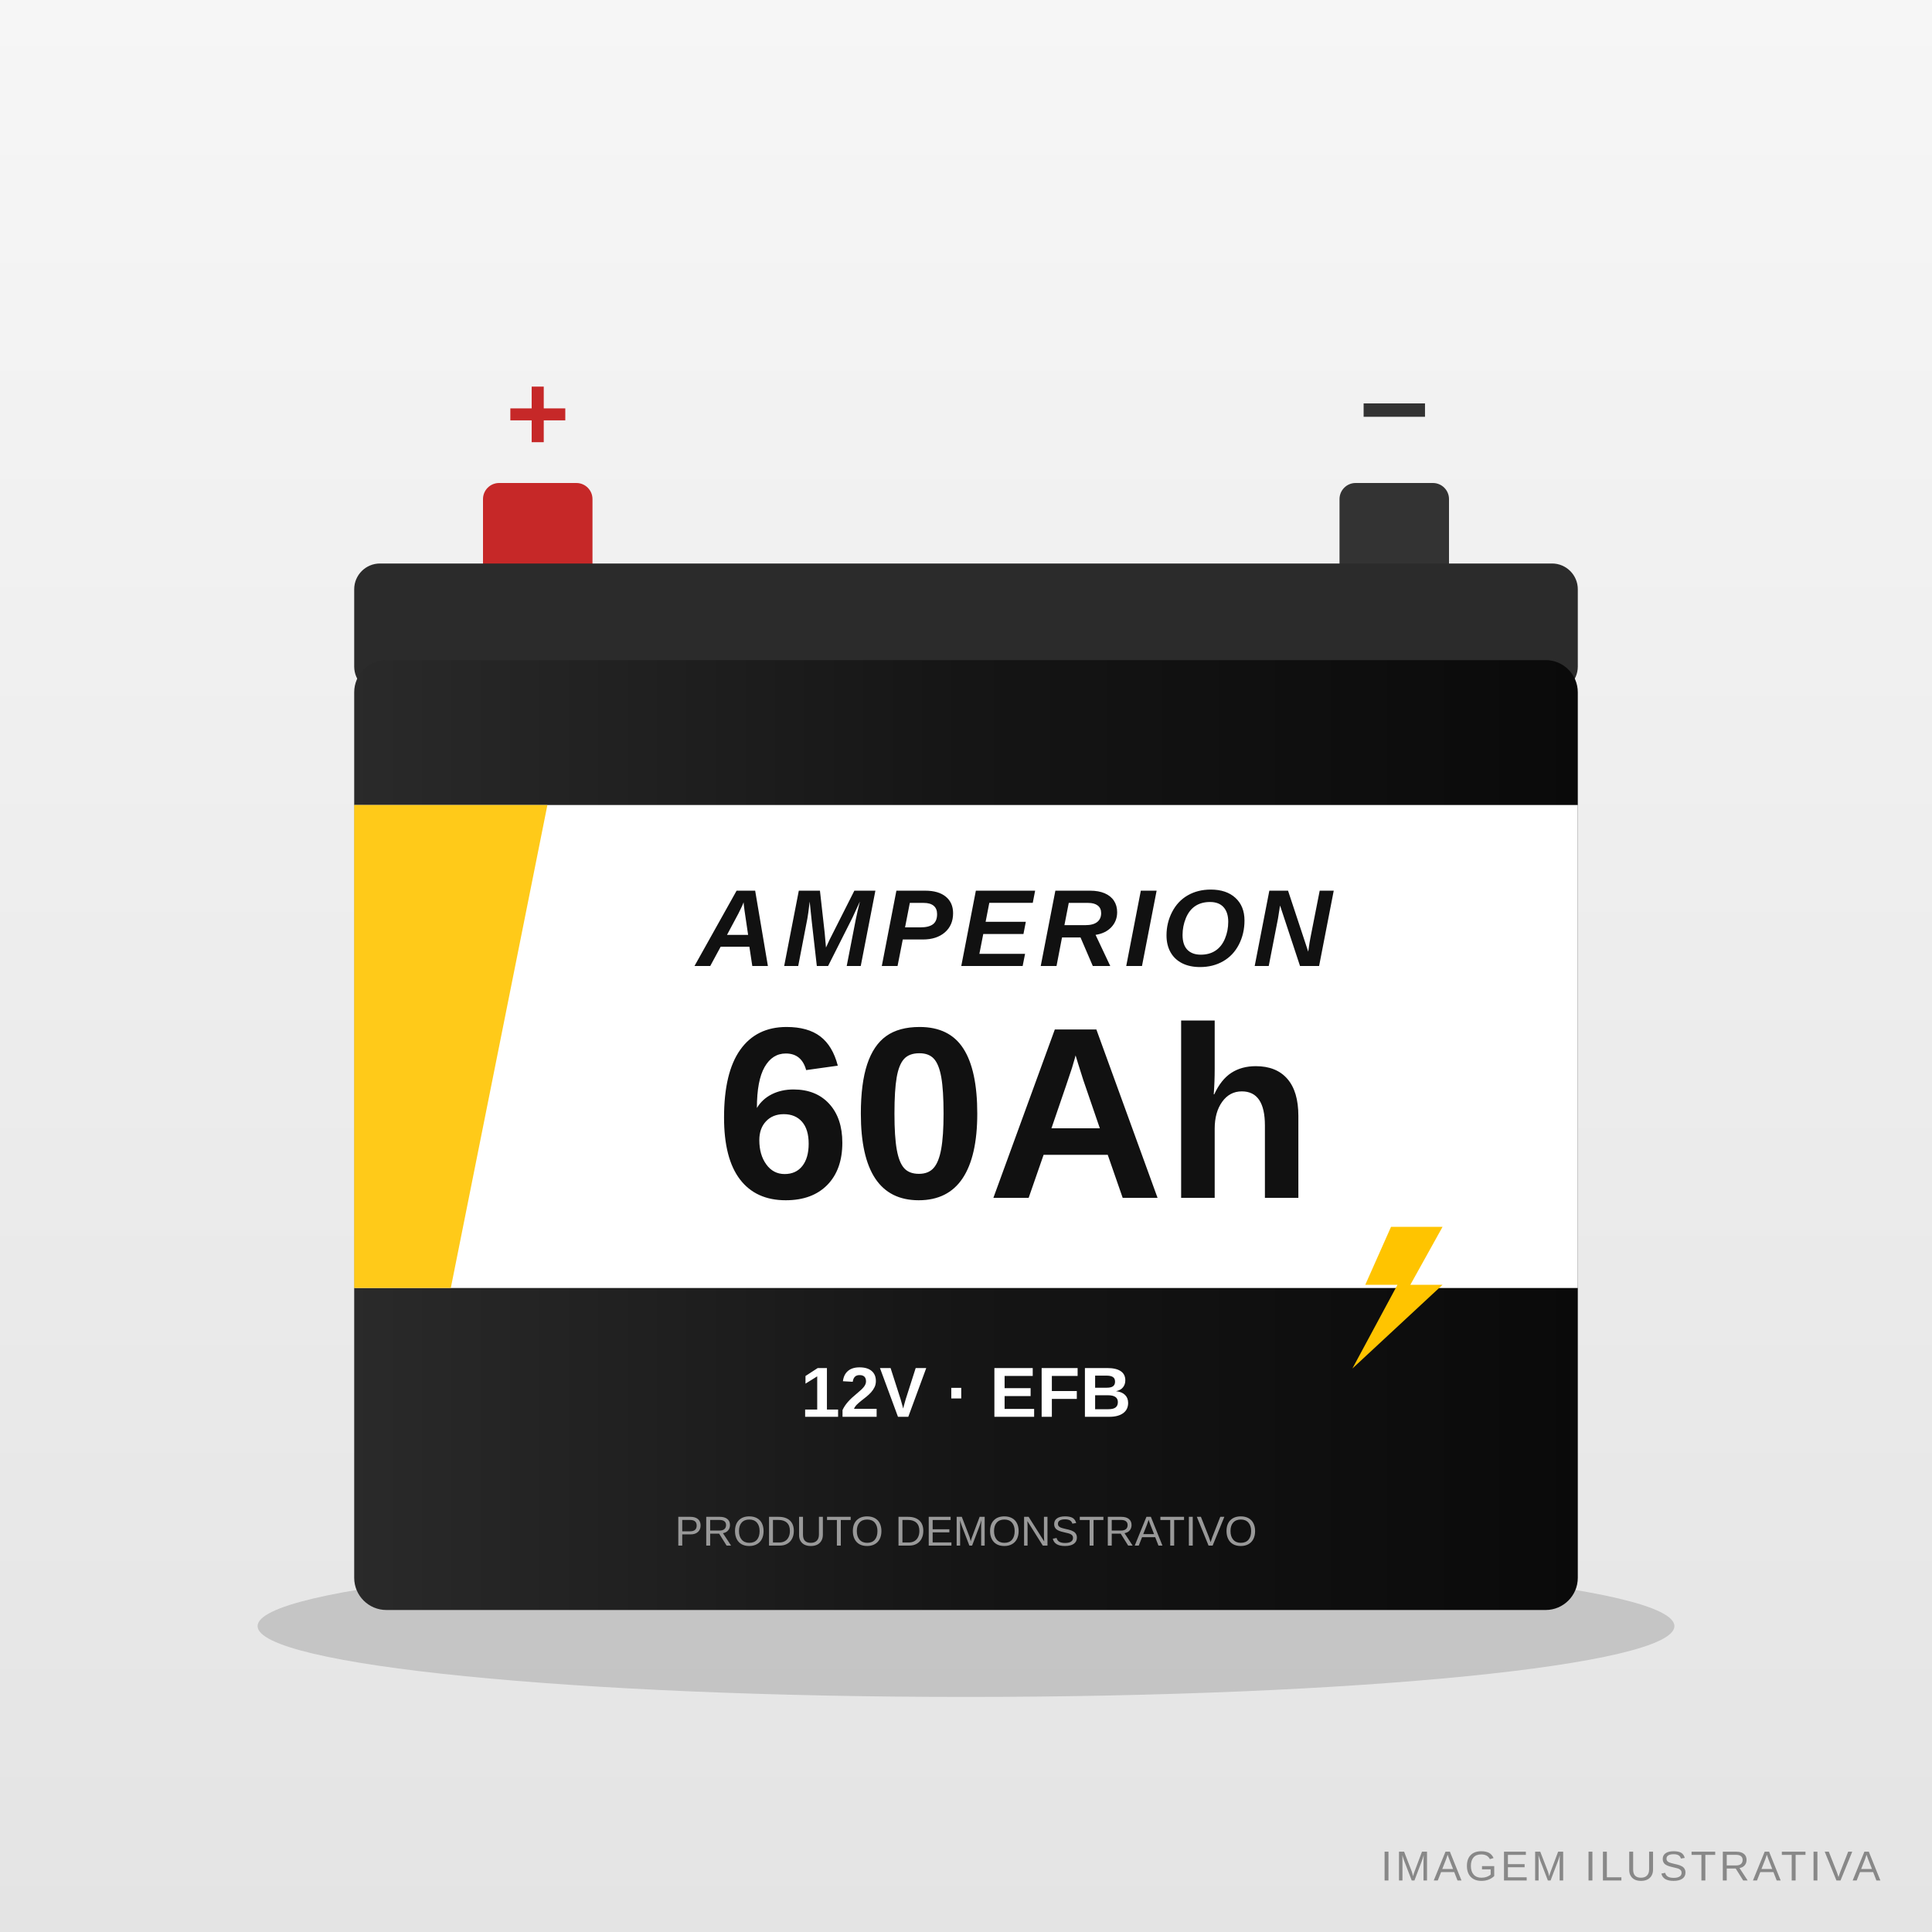
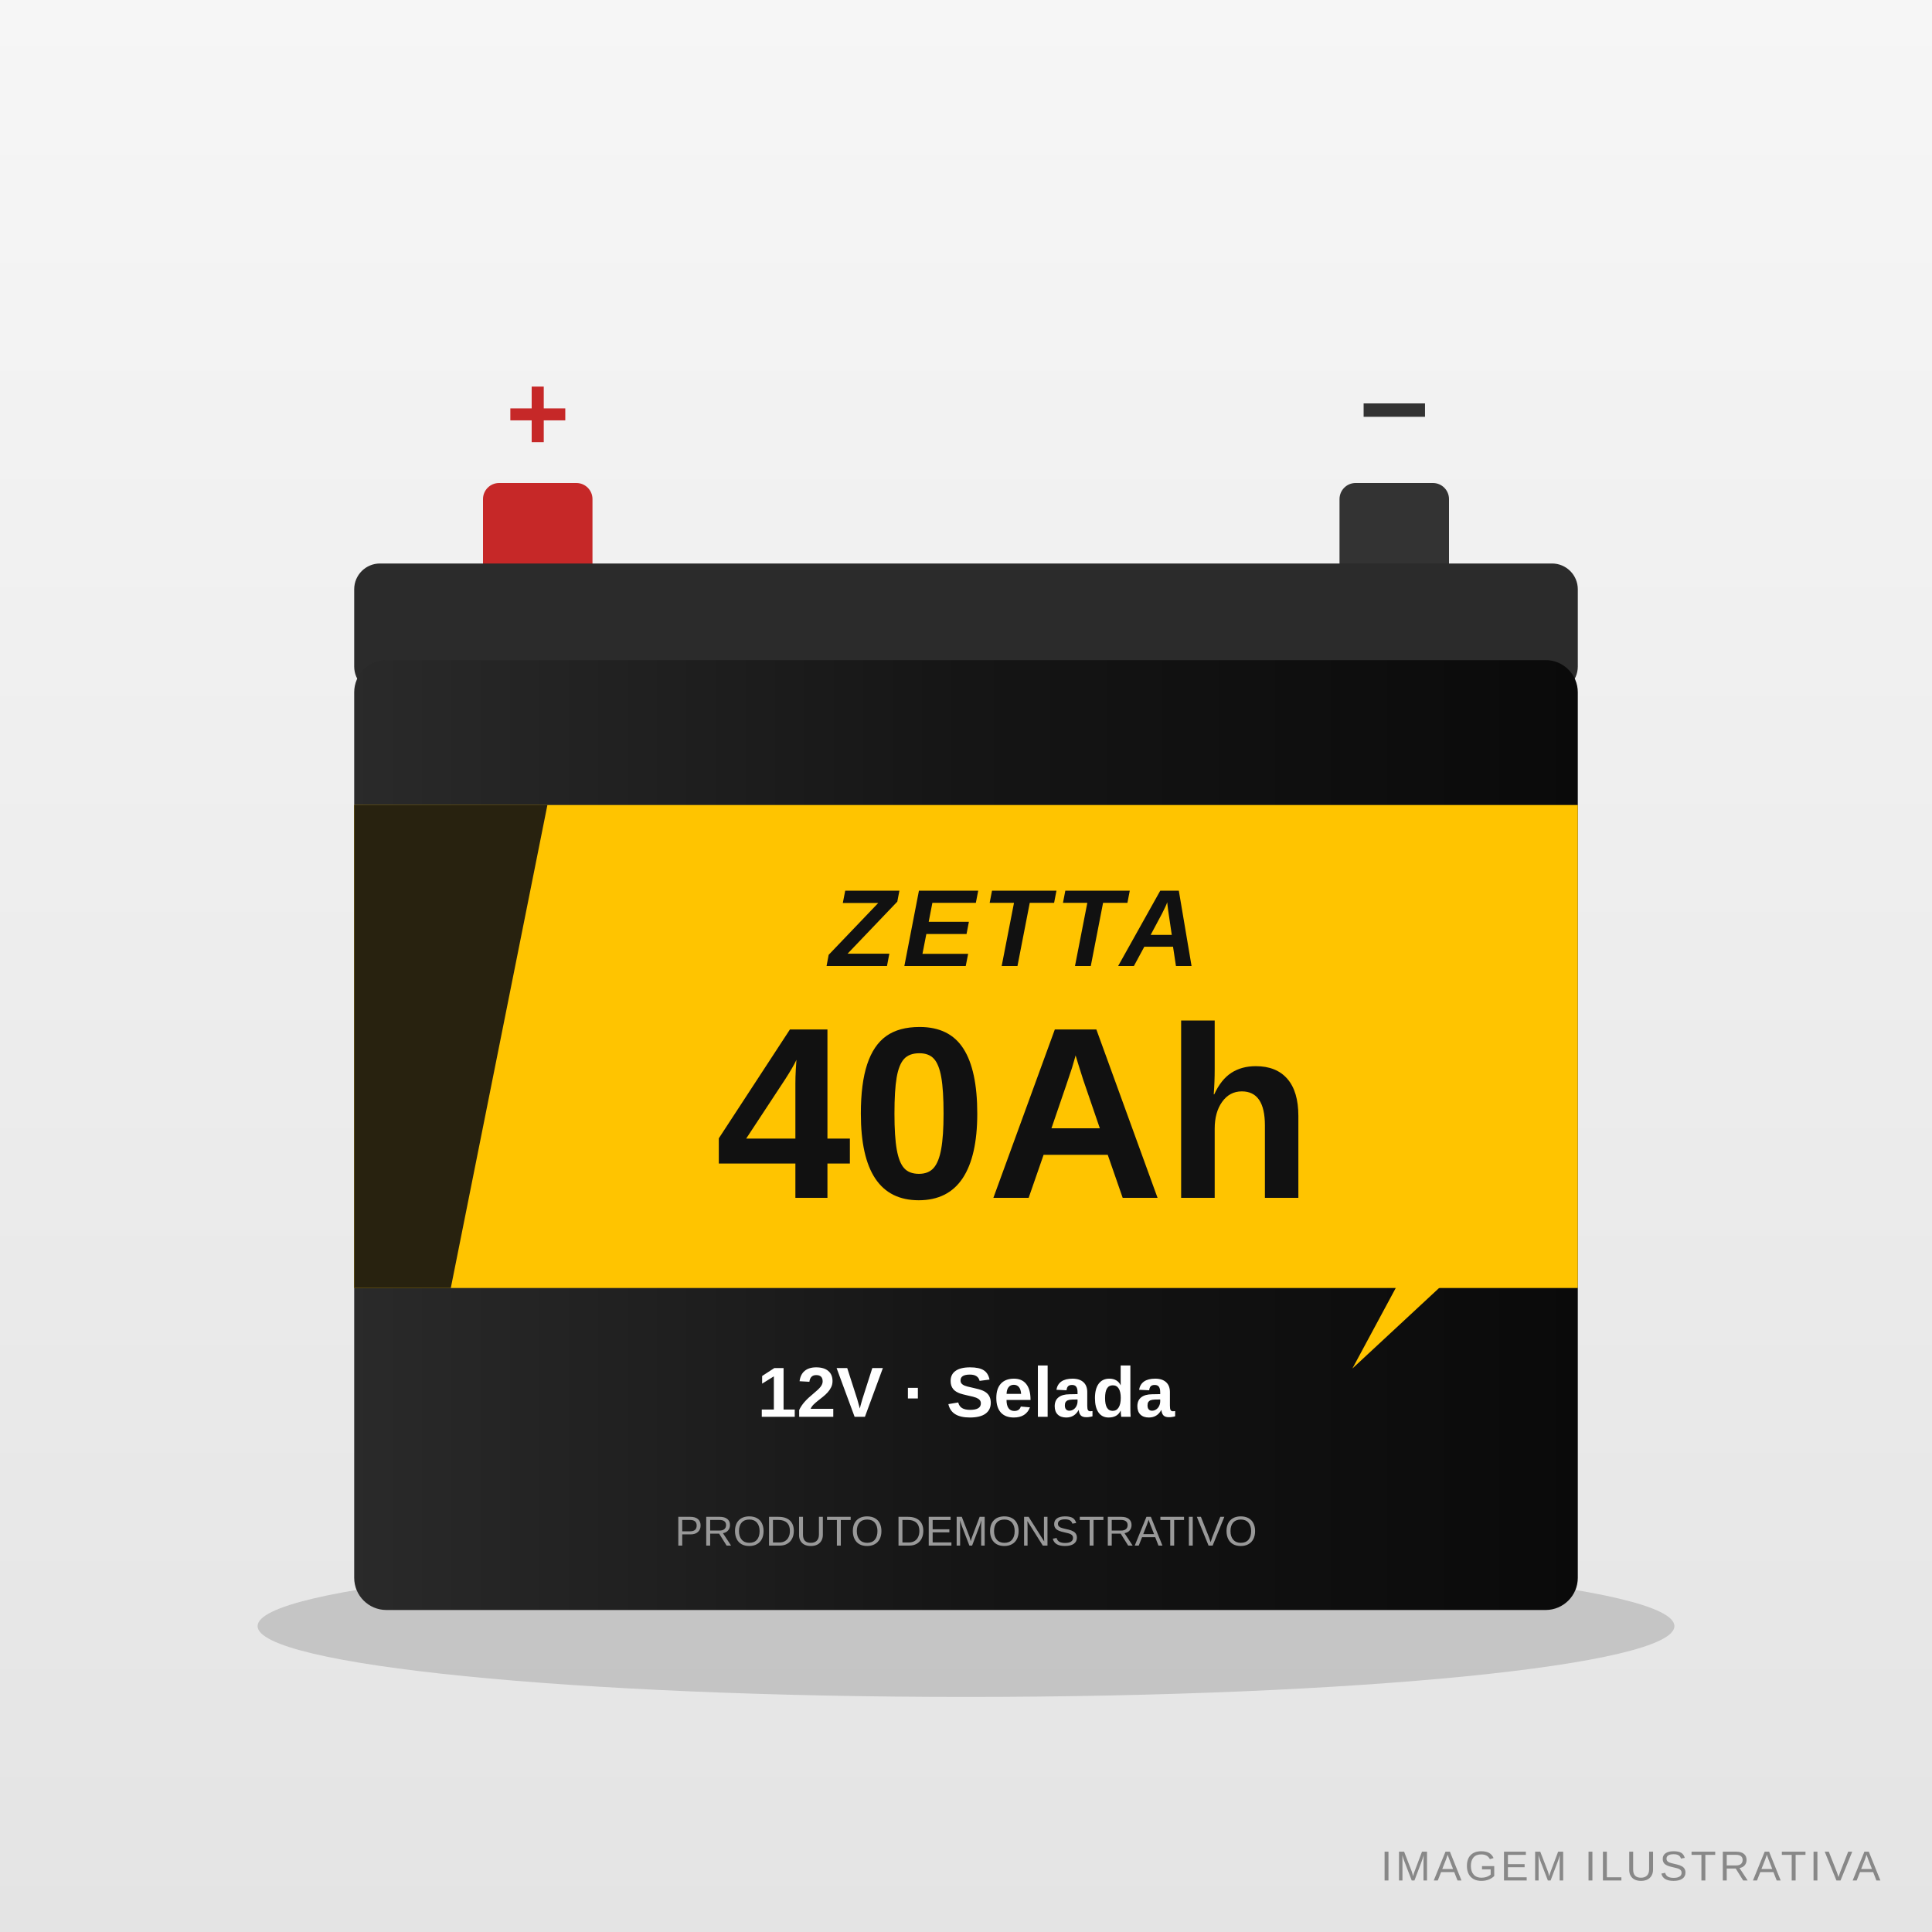
- <svg xmlns="http://www.w3.org/2000/svg" viewBox="0 0 600 600" role="img" aria-label="Ilustração de bateria Amperion 60Ah">
+ <svg xmlns="http://www.w3.org/2000/svg" viewBox="0 0 600 600" role="img" aria-label="Ilustração de bateria Zetta 40Ah">
  <defs>
    <linearGradient id="bg" x1="0" y1="0" x2="0" y2="1">
      <stop offset="0" stop-color="#f6f6f6" />
      <stop offset="1" stop-color="#e4e4e4" />
    </linearGradient>
    <linearGradient id="body" x1="0" y1="0" x2="1" y2="0">
      <stop offset="0" stop-color="#2a2a2a" />
      <stop offset=".5" stop-color="#151515" />
      <stop offset="1" stop-color="#0a0a0a" />
    </linearGradient>
  </defs>
  <rect width="600" height="600" fill="url(#bg)" />
  <ellipse cx="300" cy="505" rx="220" ry="22" fill="#000" opacity=".15" />
  <rect x="150" y="150" width="34" height="34" rx="5" fill="#c62828" />
  <rect x="416" y="150" width="34" height="34" rx="5" fill="#333" />
  <text x="167" y="140" font-family="Barlow, Arial, Helvetica, sans-serif" font-size="34" font-weight="700" fill="#c62828" text-anchor="middle">+</text>
  <text x="433" y="140" font-family="Barlow, Arial, Helvetica, sans-serif" font-size="38" font-weight="700" fill="#333" text-anchor="middle">−</text>
  <rect x="110" y="175" width="380" height="40" rx="8" fill="#2b2b2b" />
  <rect x="110" y="205" width="380" height="295" rx="10" fill="url(#body)" />
-   <rect x="110" y="250" width="380" height="150" fill="#FFFFFF" />
-   <path d="M110 250 h60 l-30 150 h-30z" fill="#FFC400" opacity=".9" />
-   <text x="315" y="300" font-family="Barlow, Arial, Helvetica, sans-serif" font-size="34" font-weight="800" font-style="italic" fill="#111111" text-anchor="middle" letter-spacing="2">AMPERION</text>
-   <text x="315" y="372" font-family="Barlow, Arial, Helvetica, sans-serif" font-size="76" font-weight="800" fill="#111111" text-anchor="middle">60Ah</text>
-   <text x="300" y="440" font-family="Barlow, Arial, Helvetica, sans-serif" font-size="22" font-weight="600" fill="#FFFFFF" text-anchor="middle">12V · EFB</text>
+   <rect x="110" y="250" width="380" height="150" fill="#FFC400" />
+   <path d="M110 250 h60 l-30 150 h-30z" fill="#111111" opacity=".9" />
+   <text x="315" y="300" font-family="Barlow, Arial, Helvetica, sans-serif" font-size="34" font-weight="800" font-style="italic" fill="#111111" text-anchor="middle" letter-spacing="2">ZETTA</text>
+   <text x="315" y="372" font-family="Barlow, Arial, Helvetica, sans-serif" font-size="76" font-weight="800" fill="#111111" text-anchor="middle">40Ah</text>
+   <text x="300" y="440" font-family="Barlow, Arial, Helvetica, sans-serif" font-size="22" font-weight="600" fill="#FFFFFF" text-anchor="middle">12V · Selada</text>
  <path d="M420 425 l14 -26 h-10 l8 -18 h16 l-10 18 h10 z" fill="#FFC400" />
  <text x="300" y="480" font-family="Barlow, Arial, Helvetica, sans-serif" font-size="13" fill="#999" text-anchor="middle">PRODUTO DEMONSTRATIVO</text>
  <text x="584" y="584" font-family="Barlow, Arial, Helvetica, sans-serif" font-size="13" fill="#888" text-anchor="end" letter-spacing="1">IMAGEM ILUSTRATIVA</text>
</svg>
